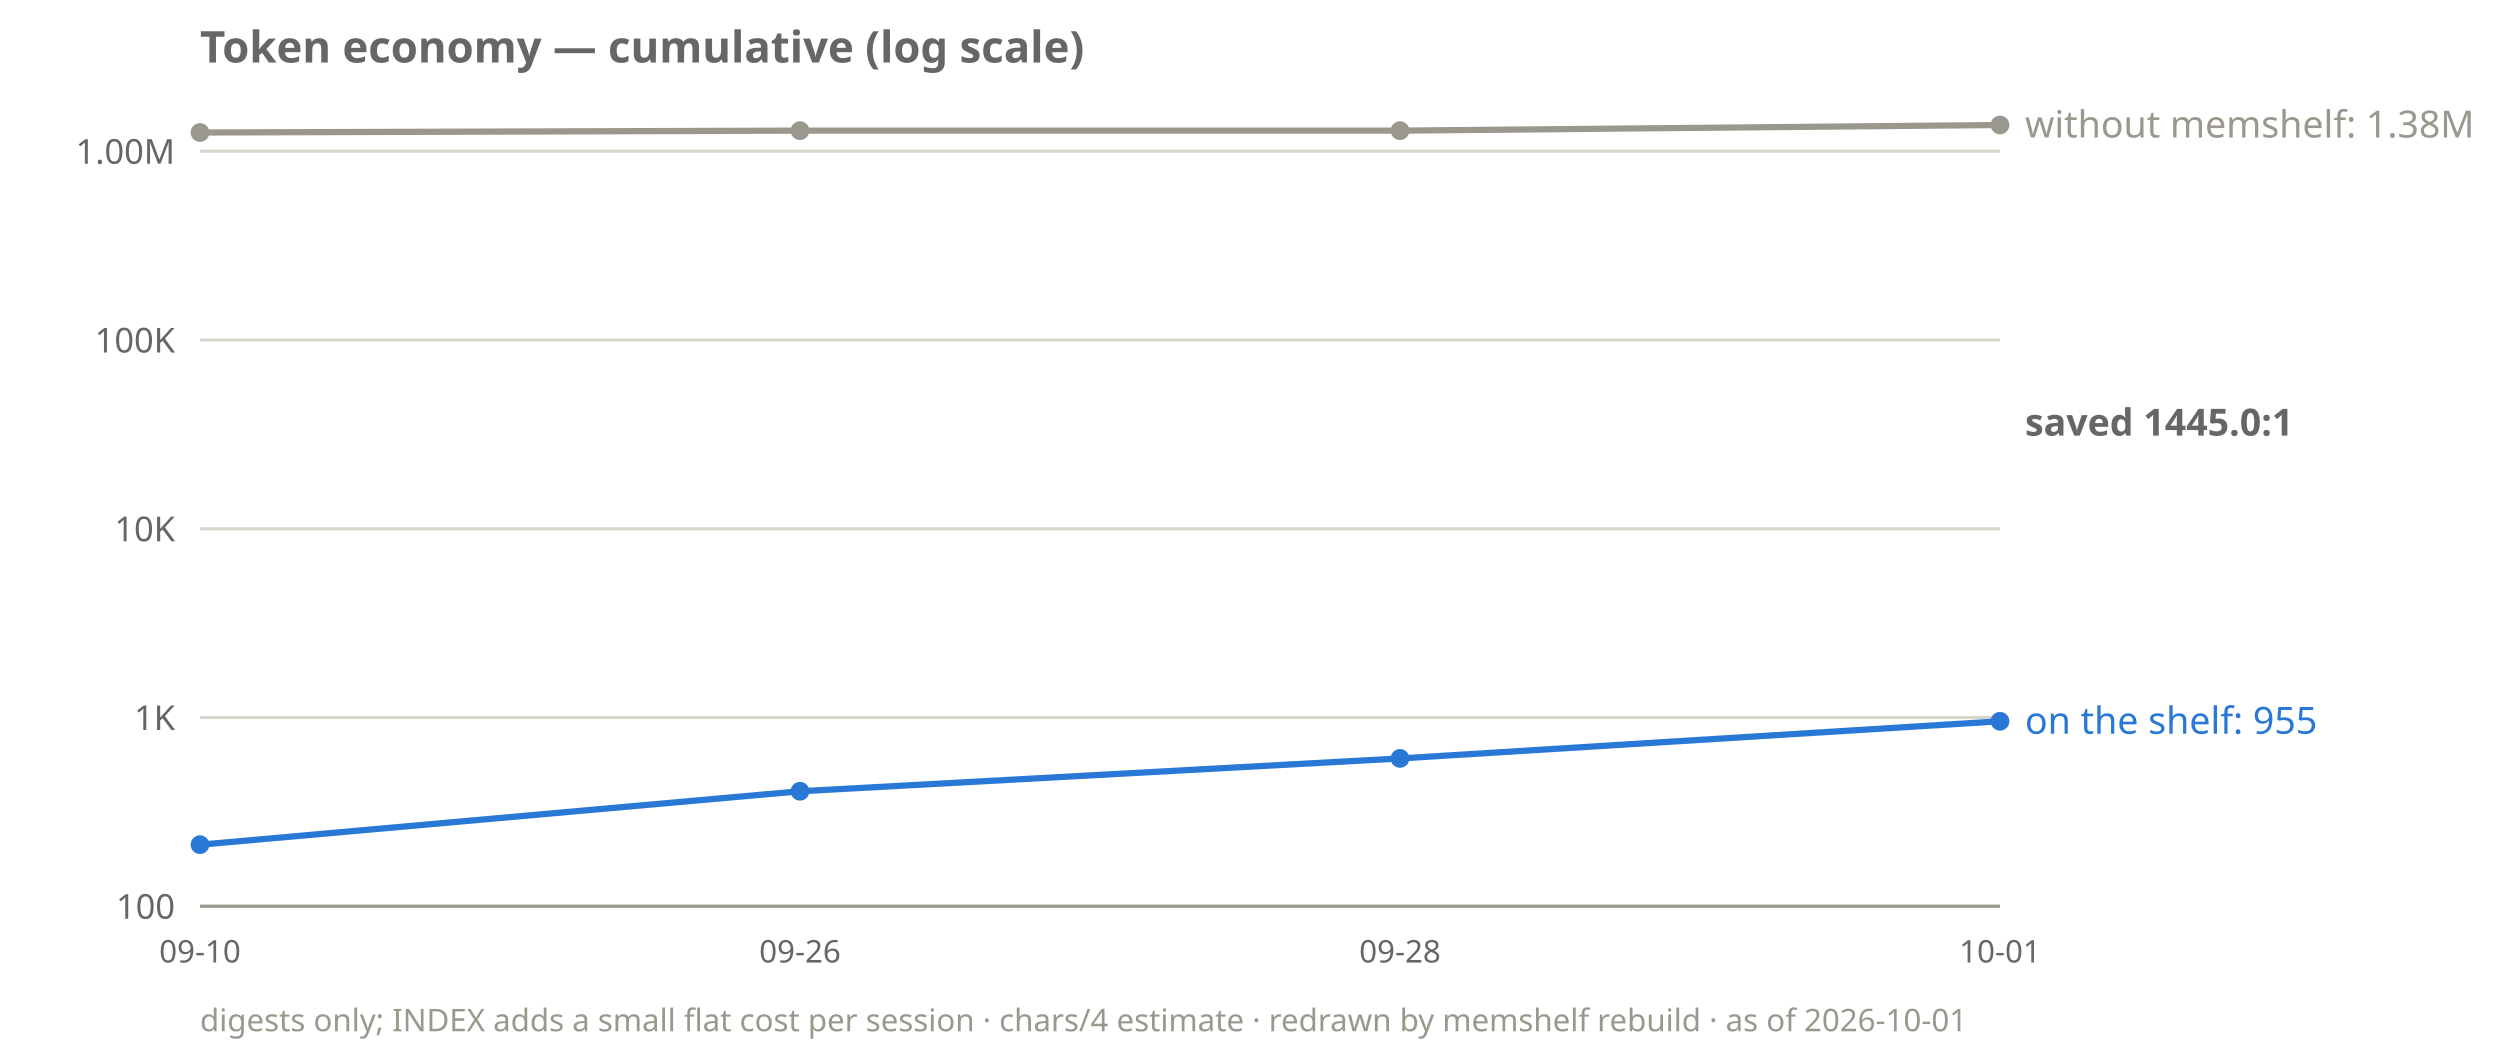
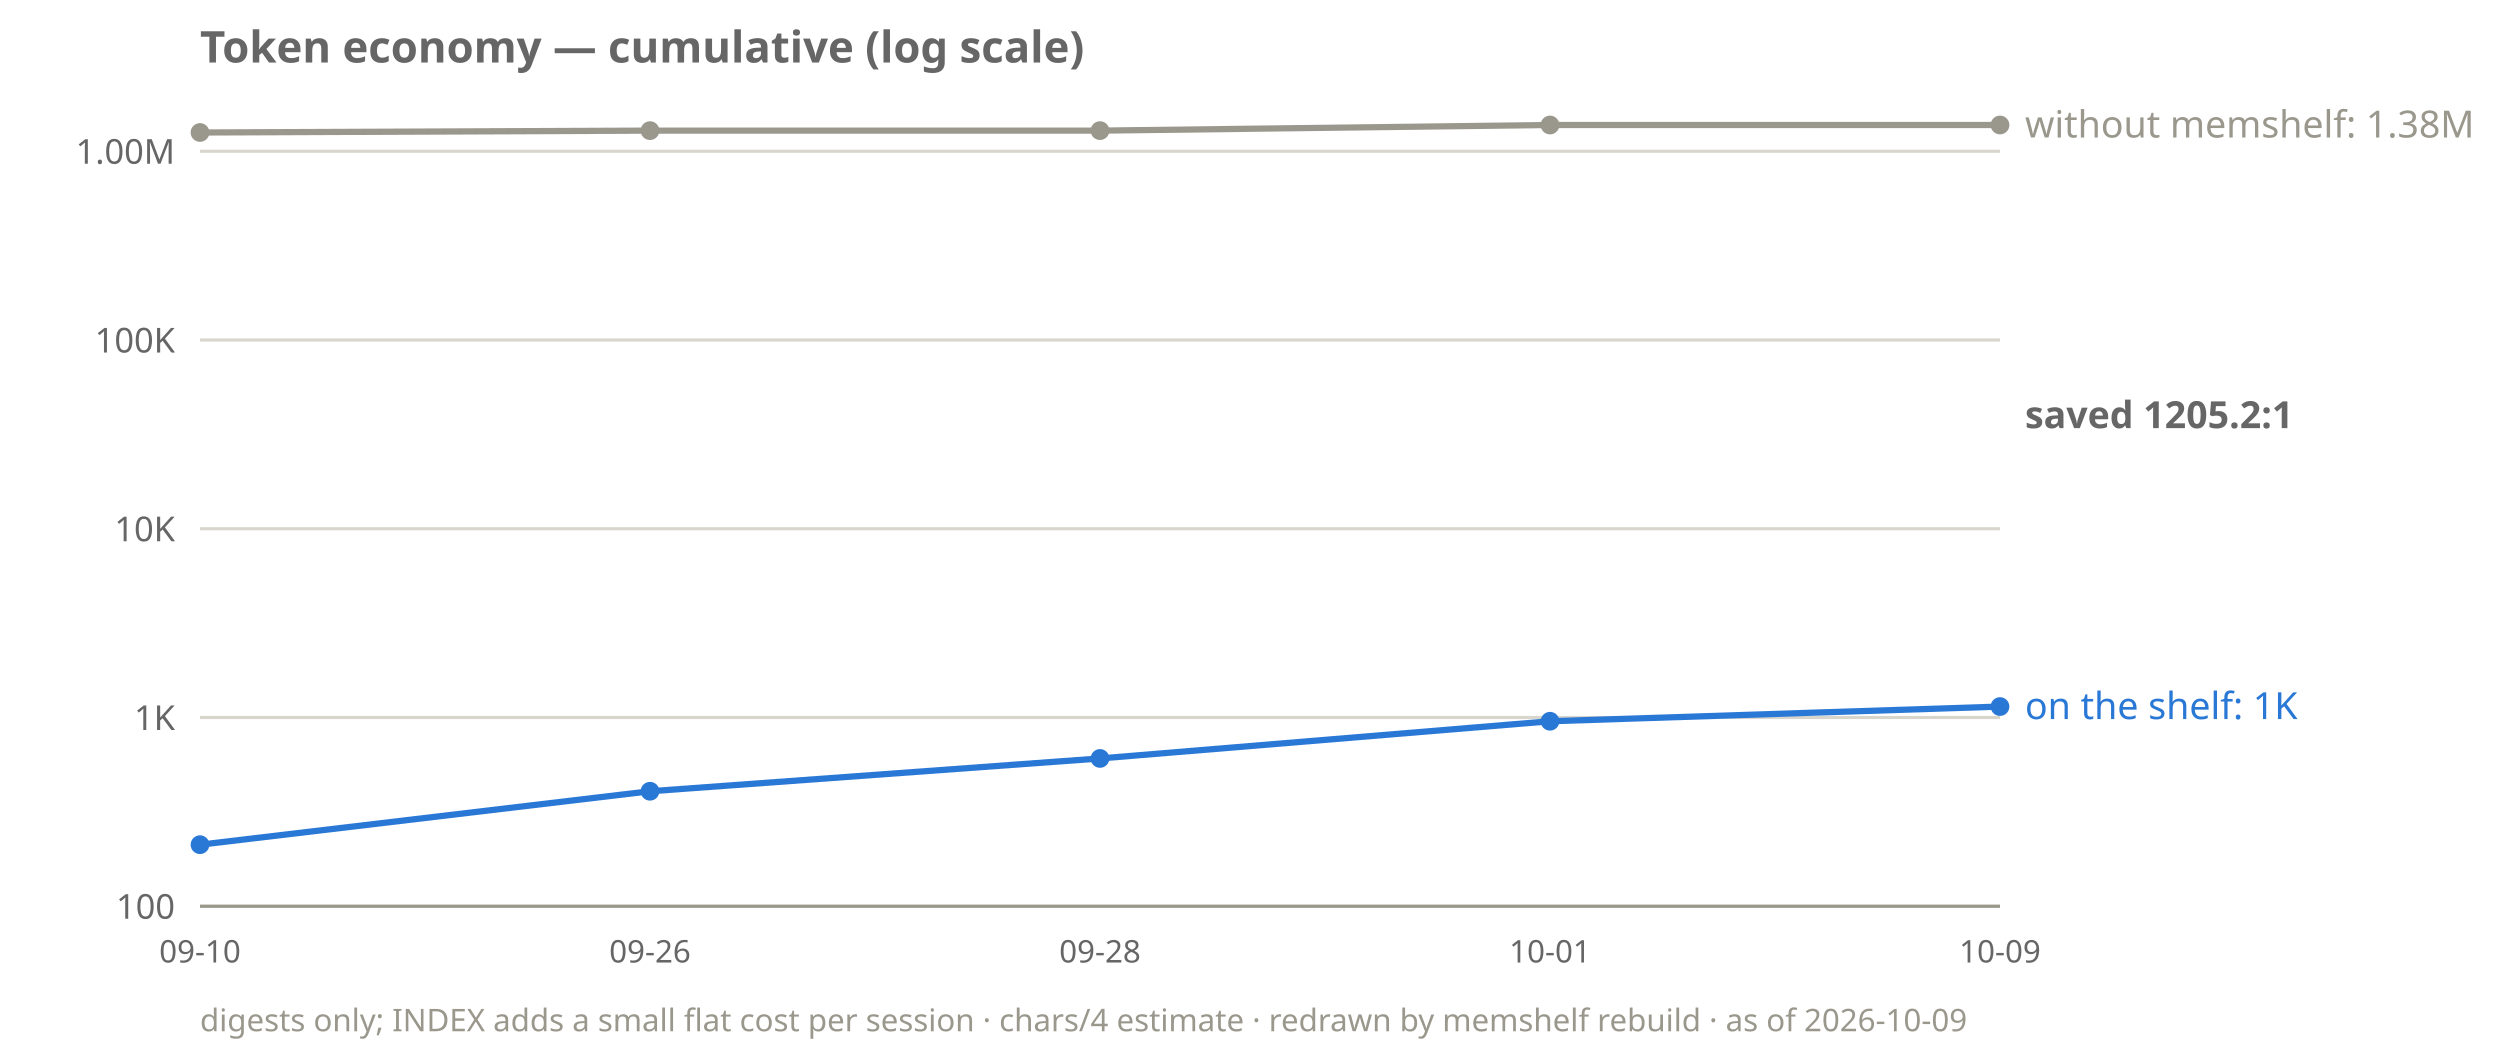
<svg xmlns="http://www.w3.org/2000/svg" viewBox="0 0 800 340" font-family="system-ui, sans-serif">
  <text x="64" y="20" font-size="14" font-weight="600" fill="#666666">Token economy — cumulative (log scale)</text>
  <line x1="64" x2="640" y1="290.0" y2="290.0" stroke="#d8d6cc" stroke-width="1" />
  <text x="56" y="294.0" text-anchor="end" font-size="11" fill="#666666">100</text>
  <line x1="64" x2="640" y1="229.6" y2="229.6" stroke="#d8d6cc" stroke-width="1" />
  <text x="56" y="233.6" text-anchor="end" font-size="11" fill="#666666">1K</text>
  <line x1="64" x2="640" y1="169.2" y2="169.2" stroke="#d8d6cc" stroke-width="1" />
  <text x="56" y="173.2" text-anchor="end" font-size="11" fill="#666666">10K</text>
  <line x1="64" x2="640" y1="108.8" y2="108.8" stroke="#d8d6cc" stroke-width="1" />
  <text x="56" y="112.8" text-anchor="end" font-size="11" fill="#666666">100K</text>
  <line x1="64" x2="640" y1="48.4" y2="48.4" stroke="#d8d6cc" stroke-width="1" />
  <text x="56" y="52.4" text-anchor="end" font-size="11" fill="#666666">1.00M</text>
  <line x1="64" x2="640" y1="290" y2="290" stroke="#9a978c" stroke-width="1" />
-   <polyline points="64.0,42.4 256.0,41.8 448.0,41.8 640.0,40.0" fill="none" stroke="#9a978c" stroke-width="2" stroke-linejoin="round" />
+   <polyline points="64.0,42.4 208.0,41.8 352.0,41.8 496.0,40.0 640.0,40.0" fill="none" stroke="#9a978c" stroke-width="2" stroke-linejoin="round" />
  <circle cx="64.0" cy="42.4" r="3" fill="#9a978c" />
-   <circle cx="256.0" cy="41.8" r="3" fill="#9a978c" />
-   <circle cx="448.0" cy="41.8" r="3" fill="#9a978c" />
+   <circle cx="208.0" cy="41.8" r="3" fill="#9a978c" />
+   <circle cx="352.0" cy="41.8" r="3" fill="#9a978c" />
+   <circle cx="496.0" cy="40.0" r="3" fill="#9a978c" />
  <circle cx="640.0" cy="40.0" r="3" fill="#9a978c" />
-   <polyline points="64.0,270.3 256.0,253.2 448.0,242.7 640.0,230.8" fill="none" stroke="#2a78d6" stroke-width="2" stroke-linejoin="round" />
+   <polyline points="64.0,270.3 208.0,253.2 352.0,242.7 496.0,230.8 640.0,226.1" fill="none" stroke="#2a78d6" stroke-width="2" stroke-linejoin="round" />
  <circle cx="64.0" cy="270.3" r="3" fill="#2a78d6" />
-   <circle cx="256.0" cy="253.2" r="3" fill="#2a78d6" />
-   <circle cx="448.0" cy="242.7" r="3" fill="#2a78d6" />
-   <circle cx="640.0" cy="230.8" r="3" fill="#2a78d6" />
+   <circle cx="208.0" cy="253.2" r="3" fill="#2a78d6" />
+   <circle cx="352.0" cy="242.7" r="3" fill="#2a78d6" />
+   <circle cx="496.0" cy="230.8" r="3" fill="#2a78d6" />
+   <circle cx="640.0" cy="226.1" r="3" fill="#2a78d6" />
  <text x="648" y="44.0" font-size="12" fill="#9a978c">without memshelf: 1.38M</text>
-   <text x="648" y="234.8" font-size="12" fill="#2a78d6">on the shelf: 955</text>
-   <text x="648" y="139.4" font-size="12" font-weight="600" fill="#666666">saved 1445.0:1</text>
+   <text x="648" y="230.1" font-size="12" fill="#2a78d6">on the shelf: 1K</text>
+   <text x="648" y="137.0" font-size="12" font-weight="600" fill="#666666">saved 1205.2:1</text>
  <text x="64.0" y="308" text-anchor="middle" font-size="10" fill="#666666">09-10</text>
-   <text x="256.0" y="308" text-anchor="middle" font-size="10" fill="#666666">09-26</text>
-   <text x="448.0" y="308" text-anchor="middle" font-size="10" fill="#666666">09-28</text>
-   <text x="640.0" y="308" text-anchor="middle" font-size="10" fill="#666666">10-01</text>
-   <text x="64" y="330" font-size="10" fill="#9a978c">digests only; INDEX adds a small flat cost per session · chars/4 estimate · redrawn by memshelf rebuild · as of 2026-10-01</text>
+   <text x="208.0" y="308" text-anchor="middle" font-size="10" fill="#666666">09-26</text>
+   <text x="352.0" y="308" text-anchor="middle" font-size="10" fill="#666666">09-28</text>
+   <text x="496.0" y="308" text-anchor="middle" font-size="10" fill="#666666">10-01</text>
+   <text x="640.0" y="308" text-anchor="middle" font-size="10" fill="#666666">10-09</text>
+   <text x="64" y="330" font-size="10" fill="#9a978c">digests only; INDEX adds a small flat cost per session · chars/4 estimate · redrawn by memshelf rebuild · as of 2026-10-09</text>
</svg>
